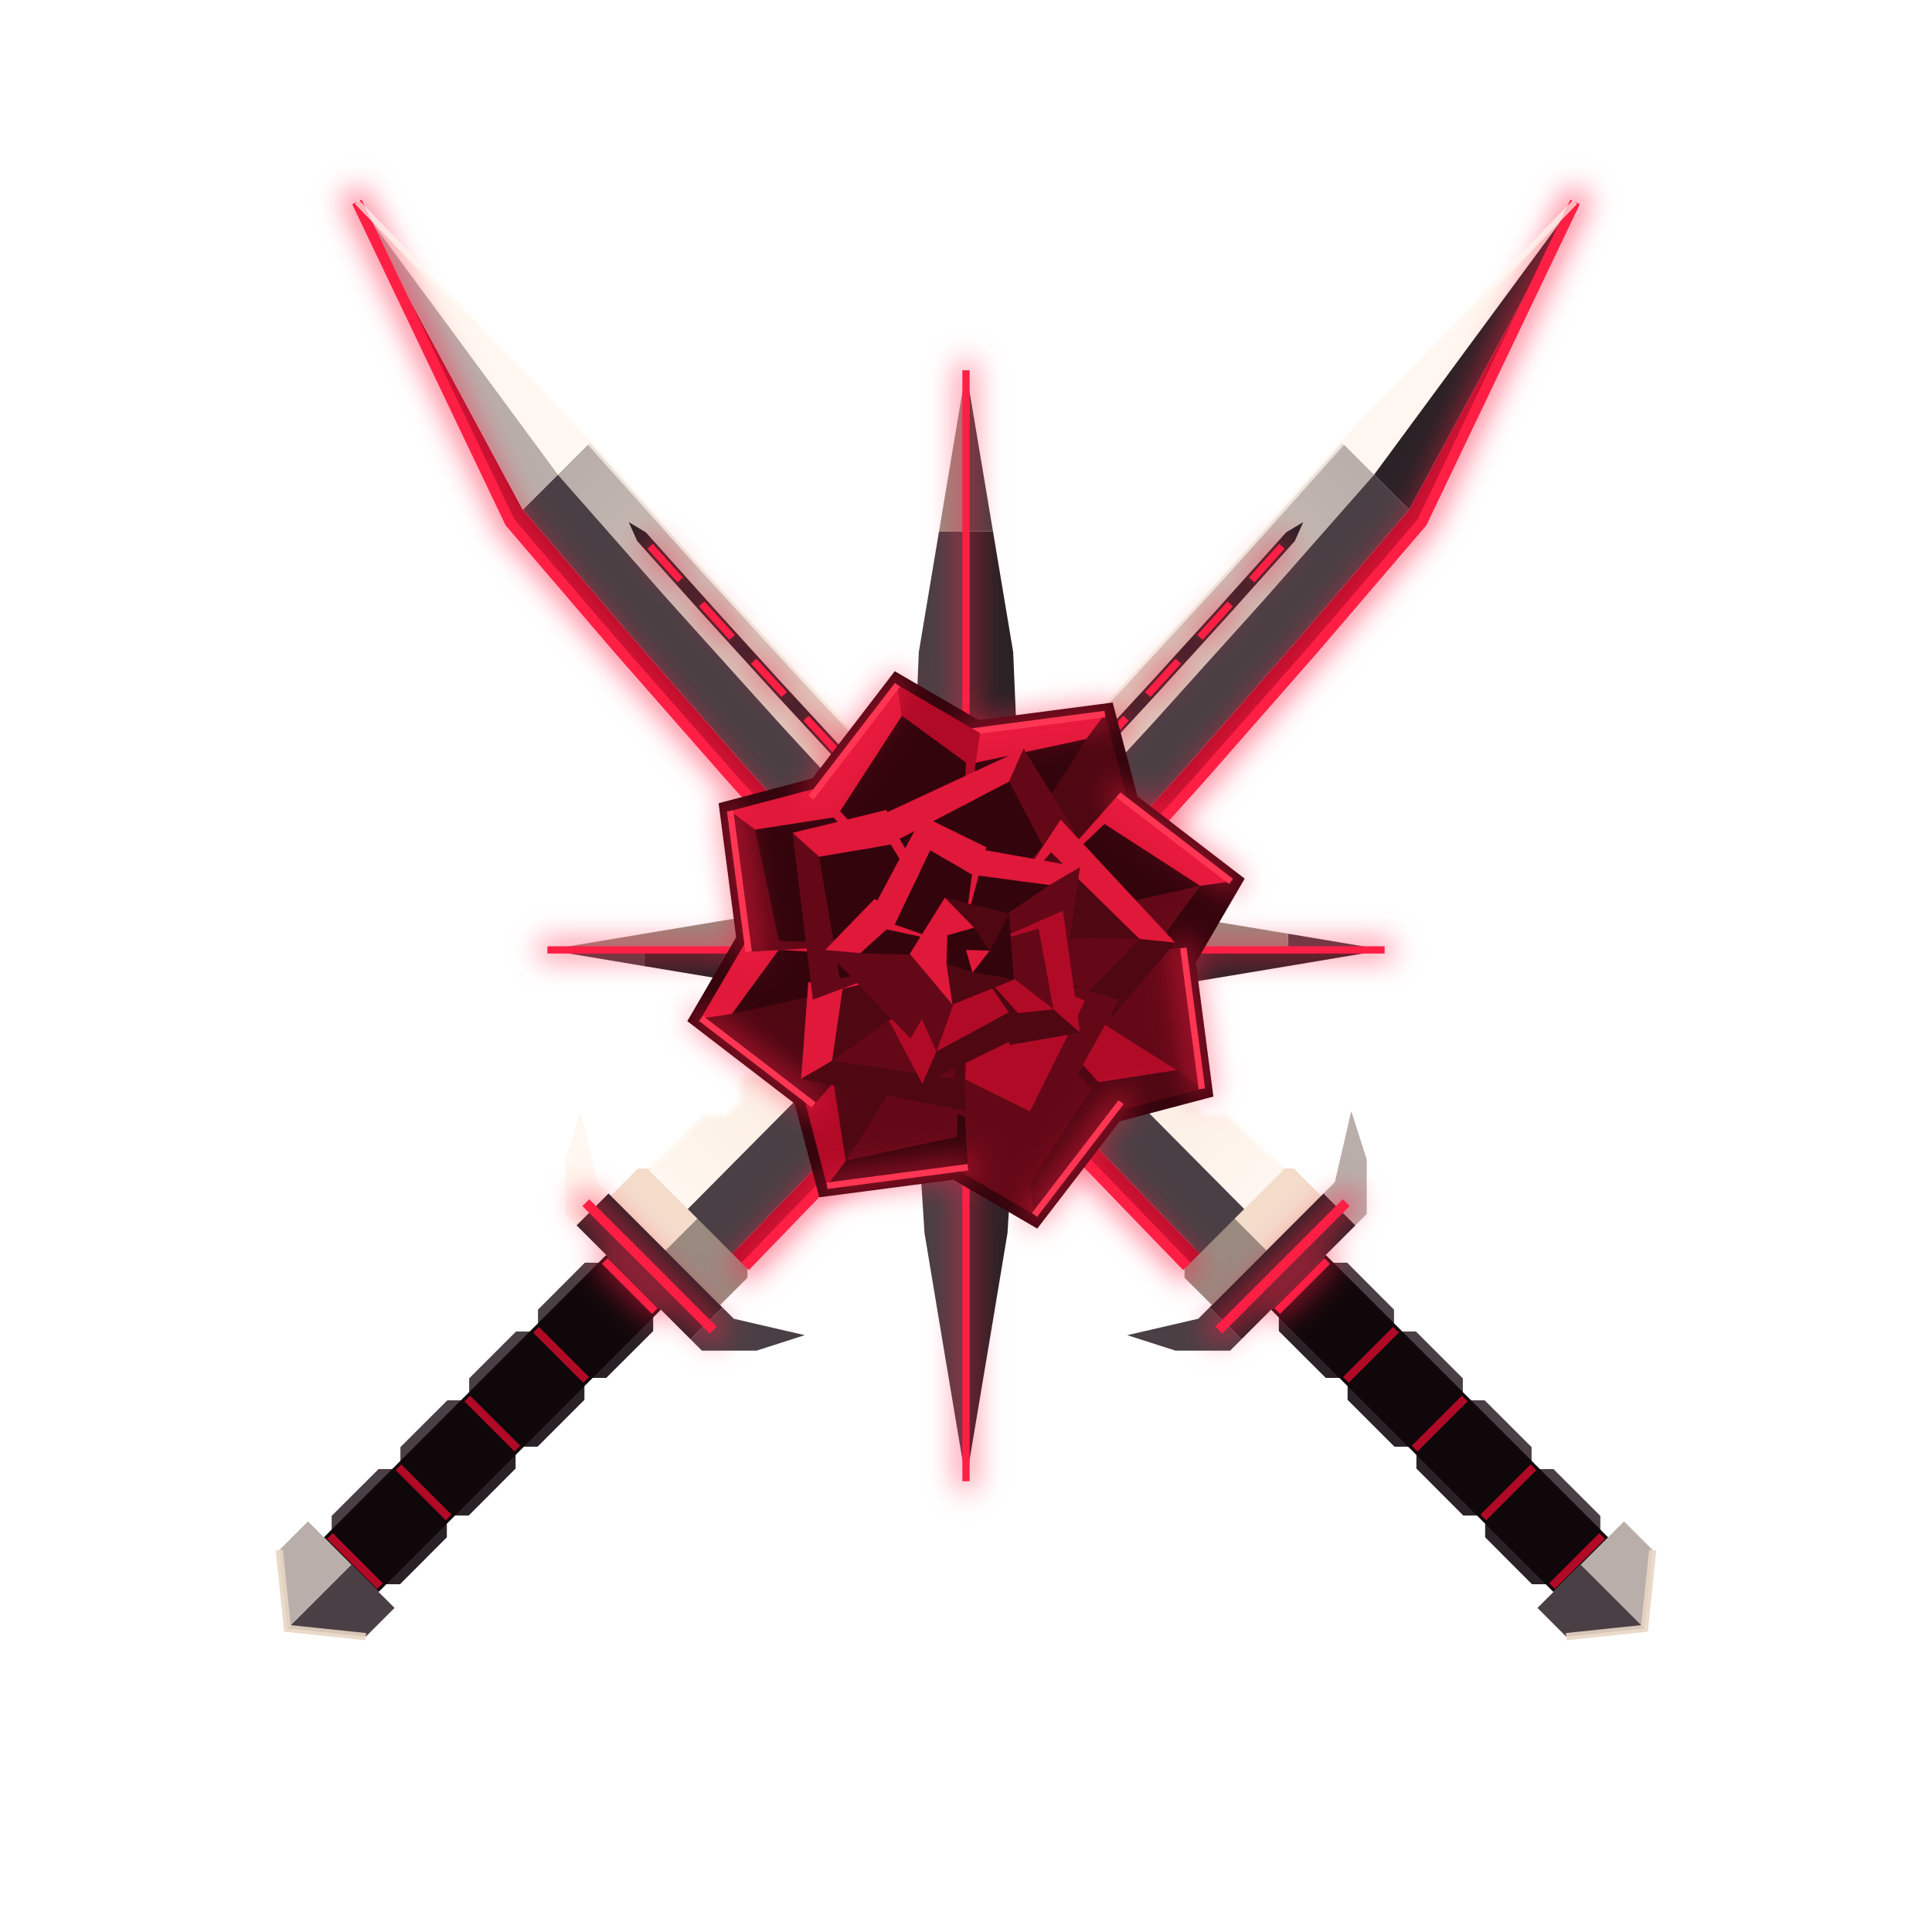
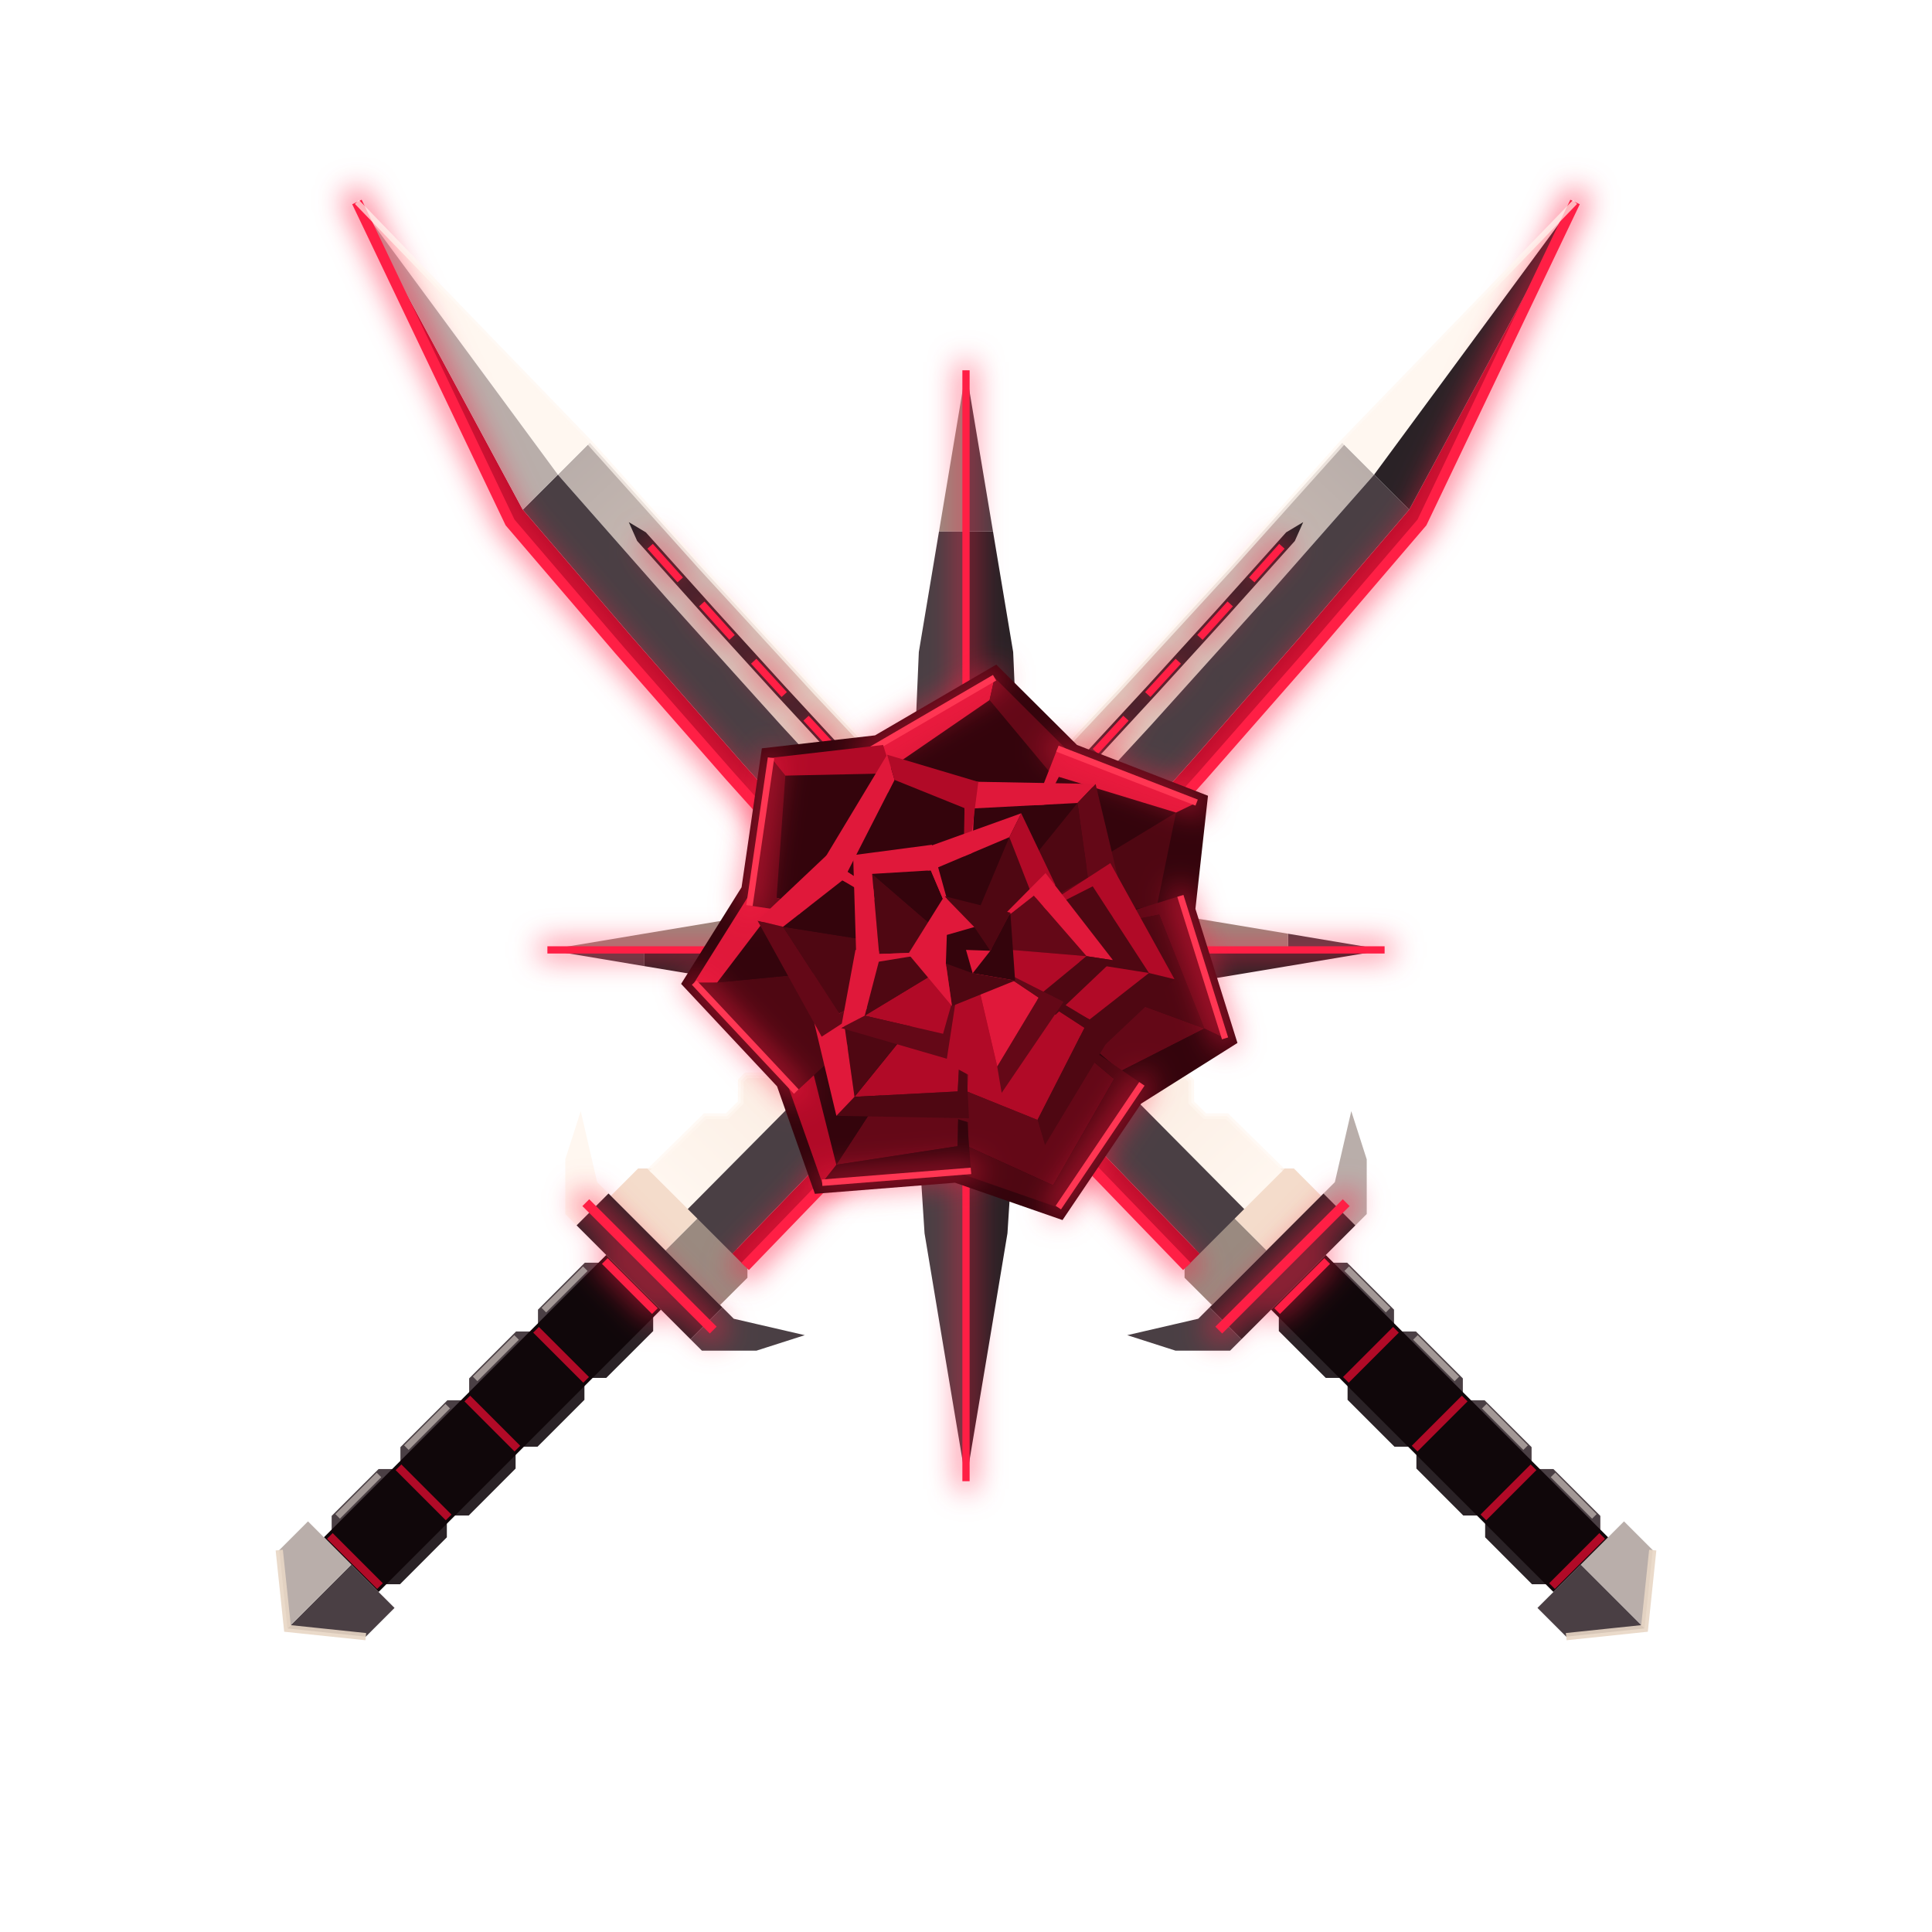
<svg xmlns="http://www.w3.org/2000/svg" viewBox="0 0 240 240" width="240" height="240">
  <defs>
    <linearGradient id="ruinous-crossed-blades-sheenL" gradientUnits="userSpaceOnUse" x1="153.38" y1="151.38" x2="68.31" y2="59.95">
      <stop offset="0" stop-color="#fff7f0" />
      <stop offset="0.45" stop-color="#f4dccb" />
      <stop offset="1" stop-color="#b9aeaa" />
    </linearGradient>
    <linearGradient id="ruinous-crossed-blades-sheenR" gradientUnits="userSpaceOnUse" x1="86.62" y1="151.38" x2="171.69" y2="59.95">
      <stop offset="0" stop-color="#fff7f0" />
      <stop offset="0.45" stop-color="#f4dccb" />
      <stop offset="1" stop-color="#b9aeaa" />
    </linearGradient>
    <filter id="ruinous-crossed-blades-glow" filterUnits="userSpaceOnUse" x="0" y="0" width="240" height="240" color-interpolation-filters="sRGB">
      <feGaussianBlur stdDeviation="1.8" />
    </filter>
  </defs>
  <path d="M164.12 148.55L160.73 145.15L158.47 145.15L152.81 150.81L157.34 155.34Z" fill="#f4dccb" />
  <path d="M157.34 155.34L152.81 150.81L147.15 156.47L147.15 158.73L150.55 162.12Z" fill="#9a8a80" />
  <path d="M169.78 150.81L169.78 144.02L167.86 138.03L165.82 146.85L164.41 148.26L168.37 152.22ZM201.74 188.99L205.31 192.56L204.29 202.29L196.37 194.37Z" fill="#b9aeaa" />
  <path d="M168.37 152.22L164.41 148.26L150.26 162.41L154.22 166.37ZM162.62 159.78L170.26 167.41L166.5 171.17L164.69 171.17L158.86 165.35L158.86 163.54ZM171.17 168.32L178.8 175.95L175.04 179.72L173.23 179.72L167.4 173.89L167.4 172.08ZM179.71 176.86L187.34 184.5L183.58 188.26L181.77 188.26L175.95 182.43L175.95 180.62ZM188.25 185.4L195.89 193.04L192.12 196.8L190.31 196.8L184.49 190.97L184.49 189.16Z" fill="#2a2226" />
  <path d="M154.22 166.37L150.26 162.41L148.85 163.82L140.03 165.86L146.02 167.78L152.81 167.78ZM165.54 156.86L167.35 156.86L173.17 162.69L173.17 164.5L170.26 167.41L162.62 159.78ZM174.08 165.4L175.89 165.4L181.72 171.23L181.72 173.04L178.8 175.95L171.17 168.32ZM182.62 173.95L184.43 173.95L190.26 179.77L190.26 181.58L187.34 184.5L179.71 176.86ZM191.16 182.49L192.97 182.49L198.8 188.31L198.8 190.12L195.89 193.04L188.25 185.4ZM196.37 194.37L204.29 202.29L194.56 203.31L190.99 199.74Z" fill="#4a3f44" />
  <path d="M164.69 155.9L199.76 190.97L192.97 197.76L157.9 162.69Z" fill="#10070a" />
  <g filter="url(#ruinous-crossed-blades-glow)" fill="none" opacity="0.65" stroke-linejoin="miter" stroke-linecap="square">
    <path d="M164.87 156.65L158.65 162.87" stroke="#ff1f45" stroke-width="2.2" />
    <path d="M167.23 149.4L151.4 165.23" stroke="#ff1f45" stroke-width="2.64" />
  </g>
  <path d="M164.87 156.65L158.65 162.87" fill="none" stroke="#ff1f45" stroke-width="1" stroke-linejoin="miter" stroke-miterlimit="8" />
  <path d="M173.41 165.19L167.19 171.41M181.95 173.73L175.73 179.95M190.5 182.27L184.27 188.5M199.03 190.8L192.8 197.03" fill="none" stroke="#b10a27" stroke-width="1" stroke-linejoin="miter" stroke-miterlimit="8" />
  <path d="M167.23 149.4L151.4 165.23" fill="none" stroke="#ff1f45" stroke-width="1.2" stroke-linejoin="miter" stroke-miterlimit="8" />
+   <path d="M167.29 157.6L172.44 162.75M175.83 166.14L180.98 171.29M184.38 174.68L189.52 179.83M192.92 183.22L198.06 188.37" fill="none" stroke="#b9aeaa" stroke-width="0.8" opacity="0.8" stroke-linejoin="miter" stroke-miterlimit="8" />
  <path d="M205.31 192.56L204.29 202.29L194.56 203.31" fill="none" stroke="#e8d6c4" stroke-width="0.9" opacity="0.9" stroke-linejoin="miter" stroke-miterlimit="8" />
  <path d="M159.32 145.44L152.41 138.65L149.69 138.66L147.99 136.96L147.98 134.25L147.3 133.58L144.59 133.58L142.89 131.88L142.89 129.16L144.53 130.8L142.22 128.48L139.5 128.48L137.82 126.77L137.82 124.05L129.92 116L115.49 101.01L101.24 85.85L87.16 70.51L73.26 55L69.3 58.96L83.07 74.6L97.01 90.07L111.14 105.37L125.44 120.48L139.91 135.42L154.56 150.19Z" fill="url(#ruinous-crossed-blades-sheenL)" />
  <path d="M154.56 150.19L139.91 135.42L125.44 120.48L111.14 105.37L97.01 90.07L83.07 74.6L69.3 58.96L64.94 63.31L78.52 79.16L92.26 94.83L106.19 110.32L120.29 125.63L134.57 140.77L149.02 155.73Z" fill="#4a3f44" />
  <path d="M149.02 155.73L134.57 140.77L120.29 125.63L106.19 110.32L92.26 94.83L78.52 79.16L64.94 63.31L63.36 64.9L76.93 80.74L90.68 96.41L104.6 111.9L118.7 127.22L132.98 142.35L147.44 157.32ZM64.94 63.31L44.34 25.09L63.36 64.9Z" fill="#b10a27" />
  <path d="M73.26 55L44.34 25.09L69.3 58.96Z" fill="#fff7f0" />
  <path d="M69.3 58.96L44.34 25.09L64.94 63.31Z" fill="#b9aeaa" />
  <path d="M133.15 124.08L132.58 122.39L123.69 113.18L114.86 103.9L106.1 94.56L97.41 85.15L88.79 75.67L80.23 66.13L78.11 64.86L79.15 67.2L87.71 76.75L96.34 86.23L105.03 95.64L113.79 104.98L122.61 114.25L131.51 123.46ZM121.33 117.8L120.01 116.41L117.61 121.35L118.93 122.74ZM118.3 114.61L116.98 113.21L114.61 118.1L115.93 119.49ZM115.27 111.41L113.96 110.01L111.61 114.84L112.93 116.24Z" fill="#2a2226" />
  <g filter="url(#ruinous-crossed-blades-glow)" fill="none" opacity="0.65" stroke-linejoin="miter" stroke-linecap="square">
    <path d="M130.37 121.2L126.48 117.18M123.71 114.29L119.83 110.25M117.08 107.35L113.23 103.28M110.49 100.36L106.66 96.27M103.93 93.34L100.13 89.22M97.42 86.28L93.63 82.14M90.94 79.18L87.18 75.02M84.5 72.04L80.76 67.86" stroke="#ff1f45" stroke-width="2" />
    <path d="M147.44 157.32L132.98 142.35L118.7 127.22L104.6 111.9L90.68 96.41L76.93 80.74L63.36 64.9L44.34 25.09" stroke="#ff1f45" stroke-width="2.86" />
  </g>
  <path d="M130.37 121.2L126.48 117.18M123.71 114.29L119.83 110.25M117.08 107.35L113.23 103.28M110.49 100.36L106.66 96.27M103.93 93.34L100.13 89.22M97.42 86.28L93.63 82.14M90.94 79.18L87.18 75.02M84.5 72.04L80.76 67.86" fill="none" stroke="#ff1f45" stroke-width="0.9" stroke-linejoin="miter" stroke-miterlimit="8" />
  <path d="M147.44 157.32L132.98 142.35L118.7 127.22L104.6 111.9L90.68 96.41L76.93 80.74L63.36 64.9L44.34 25.09" fill="none" stroke="#ff1f45" stroke-width="1.3" stroke-linejoin="miter" stroke-miterlimit="8" />
  <path d="M159.32 145.44L152.41 138.65L149.69 138.66L147.99 136.96L147.98 134.25L147.3 133.58L144.59 133.58L142.89 131.88L142.89 129.16L144.53 130.8L142.22 128.48L139.5 128.48L137.82 126.77L137.82 124.05L129.92 116L115.49 101.01L101.24 85.85L87.16 70.51L73.26 55L44.34 25.09" fill="none" stroke="#fff7f0" stroke-width="0.7" opacity="0.7" stroke-linejoin="miter" stroke-miterlimit="8" />
  <path d="M75.88 148.55L79.27 145.15L81.53 145.15L87.19 150.81L82.66 155.34Z" fill="#f4dccb" />
  <path d="M82.66 155.34L87.19 150.81L92.85 156.47L92.85 158.73L89.45 162.12Z" fill="#9a8a80" />
  <path d="M70.22 150.81L70.22 144.02L72.14 138.03L74.18 146.85L75.59 148.26L71.63 152.22Z" fill="#fff7f0" />
  <path d="M71.63 152.22L75.59 148.26L89.74 162.41L85.78 166.37ZM77.38 159.78L69.74 167.41L73.5 171.17L75.31 171.17L81.14 165.35L81.14 163.54ZM68.83 168.32L61.2 175.95L64.96 179.72L66.77 179.72L72.6 173.89L72.6 172.08ZM60.29 176.86L52.66 184.5L56.42 188.26L58.23 188.26L64.05 182.43L64.05 180.62ZM51.75 185.4L44.11 193.04L47.88 196.8L49.69 196.8L55.51 190.97L55.51 189.16Z" fill="#2a2226" />
  <path d="M85.78 166.37L89.74 162.41L91.15 163.82L99.97 165.86L93.98 167.78L87.19 167.78ZM74.46 156.86L72.65 156.86L66.83 162.69L66.83 164.5L69.74 167.41L77.38 159.78ZM65.92 165.4L64.11 165.4L58.28 171.23L58.28 173.04L61.2 175.95L68.83 168.32ZM57.38 173.95L55.57 173.95L49.74 179.77L49.74 181.58L52.66 184.5L60.29 176.86ZM48.84 182.49L47.03 182.49L41.2 188.31L41.2 190.12L44.11 193.04L51.75 185.4ZM43.63 194.37L35.71 202.29L45.44 203.31L49.01 199.74Z" fill="#4a3f44" />
  <path d="M75.31 155.9L40.24 190.97L47.03 197.76L82.1 162.69Z" fill="#10070a" />
  <path d="M38.26 188.99L34.69 192.56L35.71 202.29L43.63 194.37Z" fill="#b9aeaa" />
  <g filter="url(#ruinous-crossed-blades-glow)" fill="none" opacity="0.65" stroke-linejoin="miter" stroke-linecap="square">
    <path d="M75.13 156.65L81.35 162.87" stroke="#ff1f45" stroke-width="2.2" />
    <path d="M72.77 149.4L88.6 165.23" stroke="#ff1f45" stroke-width="2.64" />
  </g>
  <path d="M75.13 156.65L81.35 162.87" fill="none" stroke="#ff1f45" stroke-width="1" stroke-linejoin="miter" stroke-miterlimit="8" />
  <path d="M66.59 165.19L72.81 171.41M58.05 173.73L64.27 179.95M49.5 182.27L55.73 188.5M40.97 190.8L47.2 197.03" fill="none" stroke="#b10a27" stroke-width="1" stroke-linejoin="miter" stroke-miterlimit="8" />
  <path d="M72.77 149.4L88.6 165.23" fill="none" stroke="#ff1f45" stroke-width="1.2" stroke-linejoin="miter" stroke-miterlimit="8" />
+   <path d="M72.71 157.6L67.56 162.75M64.17 166.14L59.02 171.29M55.62 174.68L50.48 179.83M47.08 183.22L41.94 188.37" fill="none" stroke="#b9aeaa" stroke-width="0.8" opacity="0.8" stroke-linejoin="miter" stroke-miterlimit="8" />
  <path d="M34.69 192.56L35.71 202.29L45.44 203.31" fill="none" stroke="#e8d6c4" stroke-width="0.9" opacity="0.9" stroke-linejoin="miter" stroke-miterlimit="8" />
  <path d="M80.68 145.44L87.59 138.65L90.31 138.66L92.01 136.96L92.02 134.25L92.7 133.58L95.41 133.58L97.11 131.88L97.11 129.16L95.47 130.8L97.78 128.48L100.5 128.48L102.18 126.77L102.18 124.05L110.08 116L124.51 101.01L138.76 85.85L152.84 70.51L166.74 55L170.7 58.96L156.93 74.6L142.99 90.07L128.86 105.37L114.56 120.48L100.09 135.42L85.44 150.19Z" fill="url(#ruinous-crossed-blades-sheenR)" />
  <path d="M85.44 150.19L100.09 135.42L114.56 120.48L128.86 105.37L142.99 90.07L156.93 74.6L170.7 58.96L175.06 63.31L161.48 79.16L147.74 94.83L133.81 110.32L119.71 125.63L105.43 140.77L90.98 155.73Z" fill="#4a3f44" />
  <path d="M90.98 155.73L105.43 140.77L119.71 125.63L133.81 110.32L147.74 94.83L161.48 79.16L175.06 63.31L176.64 64.9L163.07 80.74L149.32 96.41L135.4 111.9L121.3 127.22L107.02 142.35L92.56 157.32ZM175.06 63.31L195.66 25.09L176.64 64.9Z" fill="#b10a27" />
  <path d="M166.74 55L195.66 25.09L170.7 58.96Z" fill="#fff7f0" />
  <path d="M170.7 58.96L195.66 25.09L175.06 63.31ZM106.85 124.08L107.42 122.39L116.31 113.18L125.14 103.9L133.9 94.56L142.59 85.15L151.21 75.67L159.77 66.13L161.89 64.86L160.85 67.2L152.29 76.75L143.66 86.23L134.97 95.64L126.21 104.98L117.39 114.25L108.49 123.46ZM118.67 117.8L119.99 116.41L122.39 121.35L121.07 122.74ZM121.7 114.61L123.02 113.21L125.39 118.1L124.07 119.49ZM124.73 111.41L126.04 110.01L128.39 114.84L127.07 116.24Z" fill="#2a2226" />
  <g filter="url(#ruinous-crossed-blades-glow)" fill="none" opacity="0.65" stroke-linejoin="miter" stroke-linecap="square">
    <path d="M109.63 121.2L113.52 117.18M116.29 114.29L120.17 110.25M122.92 107.35L126.77 103.28M129.51 100.36L133.34 96.27M136.07 93.34L139.87 89.22M142.58 86.28L146.37 82.14M149.06 79.18L152.82 75.02M155.5 72.04L159.24 67.86" stroke="#ff1f45" stroke-width="2" />
    <path d="M92.56 157.32L107.02 142.35L121.3 127.22L135.4 111.9L149.32 96.41L163.07 80.74L176.64 64.9L195.66 25.09" stroke="#ff1f45" stroke-width="2.86" />
  </g>
  <path d="M109.63 121.2L113.52 117.18M116.29 114.29L120.17 110.25M122.92 107.35L126.77 103.28M129.51 100.36L133.34 96.27M136.07 93.34L139.87 89.22M142.58 86.28L146.37 82.14M149.06 79.18L152.82 75.02M155.5 72.04L159.24 67.86" fill="none" stroke="#ff1f45" stroke-width="0.9" stroke-linejoin="miter" stroke-miterlimit="8" />
  <path d="M92.56 157.32L107.02 142.35L121.3 127.22L135.4 111.9L149.32 96.41L163.07 80.74L176.64 64.9L195.66 25.09" fill="none" stroke="#ff1f45" stroke-width="1.3" stroke-linejoin="miter" stroke-miterlimit="8" />
  <path d="M80.68 145.44L87.59 138.65L90.31 138.66L92.01 136.96L92.02 134.25L92.7 133.58L95.41 133.58L97.11 131.88L97.11 129.16L95.47 130.8L97.78 128.48L100.5 128.48L102.18 126.77L102.18 124.05L110.08 116L124.51 101.01L138.76 85.85L152.84 70.51L166.74 55L195.66 25.09" fill="none" stroke="#fff7f0" stroke-width="0.7" opacity="0.7" stroke-linejoin="miter" stroke-miterlimit="8" />
  <path d="M120 96L113.5 96L114.14 81L116.65 66L120 66ZM120 66L120 46L123.35 66ZM120 140L120 166.4L117.05 166.4L114.85 153.2L114 140ZM120 166.4L120 184L117.05 166.4ZM160 118L160 115.99L172 118ZM80 118L80 120.01L68 118Z" fill="#4a3f44" />
  <path d="M120 96L120 66L123.35 66L125.86 81L126.5 96ZM120 140L126 140L125.15 153.2L122.95 166.4L120 166.4ZM120 166.4L122.95 166.4L120 184ZM142 118L160 118L160 120.01L151 121.51L142 123ZM160 118L172 118L160 120.01ZM98 118L98 123L89 121.51L80 120.01L80 118Z" fill="#2a2226" />
  <path d="M120 66L116.65 66L120 46ZM142 118L142 113L151 114.49L160 115.99L160 118ZM98 118L80 118L80 115.99L89 114.49L98 113ZM80 118L68 118L80 115.99Z" fill="#9a8a80" />
  <g filter="url(#ruinous-crossed-blades-glow)" fill="none" opacity="0.65" stroke-linejoin="miter" stroke-linecap="square">
    <path d="M120 96L120 46M120 140L120 184M142 118L172 118M98 118L68 118" stroke="#ff1f45" stroke-width="2" />
  </g>
  <path d="M120 96L120 46M120 140L120 184M142 118L172 118M98 118L68 118" fill="none" stroke="#ff1f45" stroke-width="0.9" stroke-linejoin="miter" stroke-miterlimit="8" />
-   <path d="M121.57 89.45L138.22 87.27L141.3 98.92L154.62 109.15L148.55 119.57L150.73 136.22L139.08 139.3L128.85 152.62L118.43 146.55L101.78 148.73L98.7 137.08L85.38 126.85L91.45 116.43L89.27 99.78L100.92 96.7L111.15 83.38ZM118.6 117.55L119.14 119.19L120.86 119.19L121.4 117.55L120 116.53Z" fill="#34040c" />
-   <path d="M123.62 109.76L120.78 108.03L121.1 94.77L134.94 91.8Z" fill="#34040c" />
-   <path d="M123.62 109.76L134.94 91.8L136.46 101.56L126.49 110.4ZM134.94 91.8L137.26 88.7L140.28 100.18L126.49 110.4L136.46 101.56Z" fill="#4f0712" />
-   <path d="M120.78 108.03L119.76 91L137.26 88.7L134.94 91.8L121.1 94.77Z" fill="#e0183a" />
+   <path d="M133.79 92.54L150.06 98.85L148.5 112.9L153.72 129.56L141.75 137.1L131.99 151.56L118.63 146.92L101.23 148.3L96.53 134.95L84.61 122.22L92.12 110.22L94.64 92.96L108.7 91.35L123.76 82.56ZM118.27 118.18L119.64 119.71L121.51 118.87L121.3 116.83L119.29 116.41Z" fill="#34040c" />
+   <path d="M120.15 108.59L116.08 108.3L110.38 95.58L122.93 86.96ZM120.15 108.59L122.93 86.96L130.42 95.94L123.92 108.3Z" fill="#34040c" />
+   <path d="M116.08 108.3L107.53 93.53L123.55 84.19L122.93 86.96L110.38 95.58Z" fill="#e0183a" />
+   <path d="M122.93 86.96L123.55 84.19L133.48 94.08L123.92 108.3L130.42 95.94Z" fill="#640817" />
  <g filter="url(#ruinous-crossed-blades-glow)" fill="none" opacity="0.65" stroke-linejoin="miter" stroke-linecap="square">
-     <path d="M119.76 91L137.26 88.7" stroke="#ff1f45" stroke-width="2.2" />
+     <path d="M107.53 93.53L123.55 84.19" stroke="#ff1f45" stroke-width="2.2" />
  </g>
-   <path d="M119.76 91L137.26 88.7" fill="none" stroke="#ff3653" stroke-width="0.8" stroke-linejoin="miter" stroke-miterlimit="8" />
-   <path d="M128.39 114.73L127.6 111.51L137.21 102.35L149.09 110.04ZM149.09 110.04L152.92 109.49L146.94 119.74L129.97 117.22L143.26 118.01Z" fill="#34040c" />
-   <path d="M128.39 114.73L149.09 110.04L143.26 118.01L129.97 117.22Z" fill="#640817" />
-   <path d="M127.6 111.51L138.92 98.74L152.92 109.49L149.09 110.04L137.21 102.35Z" fill="#e0183a" />
+   <path d="M107.53 93.53L123.55 84.19" fill="none" stroke="#ff3653" stroke-width="0.8" stroke-linejoin="miter" stroke-miterlimit="8" />
+   <path d="M127.45 112.25L125.14 108.89L131.53 96.5L146.09 100.94ZM146.09 100.94L148.65 99.7L147.11 113.62L130.03 115.02L143.75 112.39Z" fill="#34040c" />
+   <path d="M127.45 112.25L146.09 100.94L143.75 112.39L130.03 115.02Z" fill="#4f0712" />
+   <path d="M125.14 108.89L131.36 93L148.65 99.7L146.09 100.94L131.53 96.5Z" fill="#e0183a" />
  <g filter="url(#ruinous-crossed-blades-glow)" fill="none" opacity="0.65" stroke-linejoin="miter" stroke-linecap="square">
-     <path d="M138.92 98.74L152.92 109.49" stroke="#ff1f45" stroke-width="2.2" />
+     <path d="M131.36 93L148.65 99.7" stroke="#ff1f45" stroke-width="2.2" />
  </g>
-   <path d="M138.92 98.74L152.92 109.49" fill="none" stroke="#ff3653" stroke-width="0.8" stroke-linejoin="miter" stroke-miterlimit="8" />
-   <path d="M128.24 121.62L129.97 118.78L143.23 119.1L146.2 132.94ZM129.97 118.78L147 117.76L149.3 135.26L146.2 132.94L143.23 119.1Z" fill="#640817" />
-   <path d="M128.24 121.62L146.2 132.94L136.44 134.46L127.6 124.49Z" fill="#b10a27" />
-   <path d="M146.2 132.94L149.3 135.26L137.82 138.28L127.6 124.49L136.44 134.46Z" fill="#4f0712" />
+   <path d="M131.36 93L148.65 99.7" fill="none" stroke="#ff3653" stroke-width="0.8" stroke-linejoin="miter" stroke-miterlimit="8" />
+   <path d="M129.15 120.24L130.33 116.34L144 113.61L149.61 127.77Z" fill="#4f0712" />
+   <path d="M129.15 120.24L149.61 127.77L139.19 133.07L128.58 123.98ZM130.33 116.34L146.63 111.29L152.18 128.99L149.61 127.77L144 113.61Z" fill="#640817" />
+   <path d="M149.61 127.77L152.18 128.99L140.33 136.47L128.58 123.98L139.19 133.07Z" fill="#34040c" />
  <g filter="url(#ruinous-crossed-blades-glow)" fill="none" opacity="0.65" stroke-linejoin="miter" stroke-linecap="square">
-     <path d="M147 117.76L149.3 135.26" stroke="#ff1f45" stroke-width="2.2" />
+     <path d="M146.63 111.29L152.18 128.99" stroke="#ff1f45" stroke-width="2.2" />
  </g>
-   <path d="M147 117.76L149.3 135.26" fill="none" stroke="#ff3653" stroke-width="0.8" stroke-linejoin="miter" stroke-miterlimit="8" />
-   <path d="M123.27 126.39L126.49 125.6L135.65 135.21L127.96 147.09ZM123.27 126.39L127.96 147.09L119.99 141.26L120.78 127.97ZM127.96 147.09L128.51 150.92L118.26 144.94L120.78 127.97L119.99 141.26Z" fill="#640817" />
-   <path d="M126.49 125.6L139.26 136.92L128.51 150.92L127.96 147.09L135.65 135.21Z" fill="#4f0712" />
+   <path d="M146.63 111.29L152.18 128.99" fill="none" stroke="#ff3653" stroke-width="0.8" stroke-linejoin="miter" stroke-miterlimit="8" />
+   <path d="M123.95 126.55L127.74 125.04L138.4 134.03L130.82 147.24ZM123.95 126.55L130.82 147.24L120.18 142.4L120.68 128.44Z" fill="#640817" />
+   <path d="M127.74 125.04L141.85 134.64L131.47 150.01L130.82 147.24L138.4 134.03ZM130.82 147.24L131.47 150.01L118.23 145.4L120.68 128.44L120.18 142.4Z" fill="#4f0712" />
  <g filter="url(#ruinous-crossed-blades-glow)" fill="none" opacity="0.65" stroke-linejoin="miter" stroke-linecap="square">
-     <path d="M139.26 136.92L128.51 150.92" stroke="#ff1f45" stroke-width="2.2" />
+     <path d="M141.85 134.64L131.47 150.01" stroke="#ff1f45" stroke-width="2.2" />
  </g>
-   <path d="M139.26 136.92L128.51 150.92" fill="none" stroke="#ff3653" stroke-width="0.8" stroke-linejoin="miter" stroke-miterlimit="8" />
-   <path d="M116.38 126.24L119.22 127.97L118.9 141.23L105.06 144.2Z" fill="#640817" />
-   <path d="M116.38 126.24L105.06 144.2L103.54 134.44L113.51 125.6Z" fill="#4f0712" />
-   <path d="M119.22 127.97L120.24 145L102.74 147.3L105.06 144.2L118.9 141.23Z" fill="#34040c" />
-   <path d="M105.06 144.2L102.74 147.3L99.72 135.82L113.51 125.6L103.54 134.44Z" fill="#b10a27" />
+   <path d="M141.85 134.64L131.47 150.01" fill="none" stroke="#ff3653" stroke-width="0.8" stroke-linejoin="miter" stroke-miterlimit="8" />
+   <path d="M115.78 126.42L119.32 128.44L118.94 142.38L103.89 144.69Z" fill="#640817" />
+   <path d="M115.78 126.42L103.89 144.69L101.04 133.36L112.26 125.04ZM119.32 128.44L120.62 145.45L102.13 146.92L103.89 144.69L118.94 142.38Z" fill="#34040c" />
+   <path d="M103.89 144.69L102.13 146.92L97.47 133.71L112.26 125.04L101.04 133.36Z" fill="#b10a27" />
  <g filter="url(#ruinous-crossed-blades-glow)" fill="none" opacity="0.65" stroke-linejoin="miter" stroke-linecap="square">
-     <path d="M120.24 145L102.74 147.3" stroke="#ff1f45" stroke-width="2.2" />
+     <path d="M120.62 145.45L102.13 146.92" stroke="#ff1f45" stroke-width="2.2" />
  </g>
-   <path d="M120.24 145L102.74 147.3" fill="none" stroke="#ff3653" stroke-width="0.8" stroke-linejoin="miter" stroke-miterlimit="8" />
-   <path d="M111.61 121.27L112.4 124.49L102.79 133.65L90.91 125.96ZM112.4 124.49L101.08 137.26L87.08 126.51L90.91 125.96L102.79 133.65Z" fill="#4f0712" />
-   <path d="M111.61 121.27L90.91 125.96L96.74 117.99L110.03 118.78Z" fill="#34040c" />
-   <path d="M90.91 125.96L87.08 126.51L93.06 116.26L110.03 118.78L96.74 117.99Z" fill="#e0183a" />
+   <path d="M120.62 145.45L102.13 146.92" fill="none" stroke="#ff3653" stroke-width="0.8" stroke-linejoin="miter" stroke-miterlimit="8" />
+   <path d="M110.79 119.95L111.42 123.98L100.28 132.37L89.09 122.05ZM111.42 123.98L98.92 135.6L86.24 122.06L89.09 122.05L100.28 132.37Z" fill="#4f0712" />
+   <path d="M110.79 119.95L89.09 122.05L96.17 112.75L109.67 116.34Z" fill="#34040c" />
+   <path d="M89.09 122.05L86.24 122.06L93.68 110.18L109.67 116.34L96.17 112.75Z" fill="#e0183a" />
  <g filter="url(#ruinous-crossed-blades-glow)" fill="none" opacity="0.65" stroke-linejoin="miter" stroke-linecap="square">
-     <path d="M101.08 137.26L87.08 126.51" stroke="#ff1f45" stroke-width="2.2" />
+     <path d="M98.92 135.6L86.24 122.06" stroke="#ff1f45" stroke-width="2.2" />
  </g>
-   <path d="M101.08 137.26L87.08 126.51" fill="none" stroke="#ff3653" stroke-width="0.8" stroke-linejoin="miter" stroke-miterlimit="8" />
-   <path d="M111.76 114.38L110.03 117.22L96.77 116.9L93.8 103.06ZM111.76 114.38L93.8 103.06L103.56 101.54L112.4 111.51Z" fill="#34040c" />
-   <path d="M110.03 117.22L93 118.24L90.7 100.74L93.8 103.06L96.77 116.9Z" fill="#640817" />
-   <path d="M93.8 103.06L90.7 100.74L102.18 97.72L112.4 111.51L103.56 101.54Z" fill="#e0183a" />
+   <path d="M98.92 135.6L86.24 122.06" fill="none" stroke="#ff3653" stroke-width="0.8" stroke-linejoin="miter" stroke-miterlimit="8" />
+   <path d="M112.73 112.01L109.97 115.02L96.47 111.54L97.56 96.35ZM112.73 112.01L97.56 96.35L109.25 96.1L114.86 108.89Z" fill="#34040c" />
+   <path d="M109.97 115.02L93.1 112.49L95.78 94.14L97.56 96.35L96.47 111.54Z" fill="#640817" />
+   <path d="M97.56 96.35L95.78 94.14L109.7 92.54L114.86 108.89L109.25 96.1Z" fill="#b10a27" />
  <g filter="url(#ruinous-crossed-blades-glow)" fill="none" opacity="0.65" stroke-linejoin="miter" stroke-linecap="square">
-     <path d="M93 118.24L90.7 100.74" stroke="#ff1f45" stroke-width="2.2" />
+     <path d="M93.1 112.49L95.78 94.14" stroke="#ff1f45" stroke-width="2.2" />
  </g>
-   <path d="M93 118.24L90.7 100.74" fill="none" stroke="#ff3653" stroke-width="0.8" stroke-linejoin="miter" stroke-miterlimit="8" />
-   <path d="M116.73 109.61L113.51 110.4L104.35 100.79L112.04 88.91ZM116.73 109.61L112.04 88.91L120.01 94.74L119.22 108.03Z" fill="#34040c" />
-   <path d="M113.51 110.4L100.74 99.08L111.49 85.08L112.04 88.91L104.35 100.79Z" fill="#e0183a" />
-   <path d="M112.04 88.91L111.49 85.08L121.74 91.06L119.22 108.03L120.01 94.74Z" fill="#b10a27" />
-   <g filter="url(#ruinous-crossed-blades-glow)" fill="none" opacity="0.65" stroke-linejoin="miter" stroke-linecap="square">
-     <path d="M100.74 99.08L111.49 85.08" stroke="#ff1f45" stroke-width="2.2" />
-   </g>
-   <path d="M100.74 99.08L111.49 85.08" fill="none" stroke="#ff3653" stroke-width="0.8" stroke-linejoin="miter" stroke-miterlimit="8" />
-   <path d="M120.23 112.6L117 112.8L111.73 104.21L125.37 97.08ZM120.23 112.6L125.37 97.08L129.56 105.07L123 112.8Z" fill="#34040c" />
-   <path d="M117 112.8L108.24 101.82L127.17 93.01L125.37 97.08L111.73 104.21Z" fill="#e0183a" />
-   <path d="M125.37 97.08L127.17 93.01L133.49 103.23L123 112.8L129.56 105.07Z" fill="#640817" />
-   <path d="M125.2 116.55L124.01 113.54L130.56 105.87L141.56 116.64ZM141.56 116.64L145.98 117.09L138.21 126.26L125.87 119.25L135.25 123.09Z" fill="#4f0712" />
-   <path d="M125.2 116.55L141.56 116.64L135.25 123.09L125.87 119.25Z" fill="#640817" />
-   <path d="M124.01 113.54L131.76 101.82L145.98 117.09L141.56 116.64L130.56 105.87Z" fill="#e0183a" />
-   <path d="M122.99 122.5L125.48 120.44L134.8 124.29L127.95 138.08ZM122.99 122.5L127.95 138.08L119.87 134.08L120.63 123.97Z" fill="#b10a27" />
-   <path d="M125.48 120.44L139.02 124.18L128.89 142.43L127.95 138.08L134.8 124.29ZM127.95 138.08L128.89 142.43L117.77 137.88L120.63 123.97L119.87 134.08Z" fill="#640817" />
-   <path d="M116.65 122.23L119.37 123.97L118.59 134.02L103.36 131.77Z" fill="#640817" />
-   <path d="M116.65 122.23L103.36 131.77L104.67 122.84L114.52 120.44ZM119.37 123.97L120 138L99.51 134.01L103.36 131.77L118.59 134.02Z" fill="#4f0712" />
-   <path d="M103.36 131.77L99.51 134.01L100.41 122.02L114.52 120.44L104.67 122.84Z" fill="#e0183a" />
-   <path d="M114.94 116.12L114.13 119.25L104.33 121.61L101.76 106.43ZM114.94 116.12L101.76 106.43L110.65 104.91L115.99 113.54Z" fill="#34040c" />
-   <path d="M114.13 119.25L100.98 124.18L98.45 103.46L101.76 106.43L104.33 121.61Z" fill="#640817" />
-   <path d="M101.76 106.43L98.45 103.46L110.12 100.61L115.99 113.54L110.65 104.91Z" fill="#e0183a" />
-   <path d="M121.69 115.89L120.1 115L120.26 108.6L130.39 109.94Z" fill="#34040c" />
-   <path d="M121.69 115.89L130.39 109.94L129.14 115.82L122.82 116.97ZM130.39 109.94L134.16 107.71L132.91 116.46L122.82 116.97L129.14 115.82Z" fill="#640817" />
-   <path d="M120.1 115L119.09 105.03L134.16 107.71L130.39 109.94L120.26 108.6Z" fill="#e0183a" />
-   <path d="M122.53 118.95L122.88 117.17L129.02 115.35L130.88 125.39Z" fill="#640817" />
-   <path d="M122.53 118.95L130.88 125.39L124.9 126.02L121.85 120.36ZM122.88 117.17L132.05 113.13L134.16 128.29L130.88 125.39L129.02 115.35Z" fill="#b10a27" />
-   <path d="M130.88 125.39L134.16 128.29L125.45 129.8L121.85 120.36L124.9 126.02Z" fill="#4f0712" />
-   <path d="M119.87 120.7L121.68 120.49L125.31 125.76L116.33 130.63ZM116.33 130.63L114.59 134.64L110.46 126.83L118.32 120.49L113.88 125.14Z" fill="#b10a27" />
-   <path d="M119.87 120.7L116.33 130.63L113.88 125.14L118.32 120.49Z" fill="#640817" />
-   <path d="M121.68 120.49L128.36 127.96L114.59 134.64L116.33 130.63L125.31 125.76Z" fill="#4f0712" />
-   <path d="M117.4 118.71L118.15 120.36L114.26 125.45L106.86 118.41ZM118.15 120.36L113.11 129.02L102.5 118L106.86 118.41L114.26 125.45Z" fill="#640817" />
-   <path d="M117.4 118.71L106.86 118.41L111.32 114.39L117.12 117.17Z" fill="#34040c" />
-   <path d="M106.86 118.41L102.5 118L108.65 111.66L117.12 117.17L111.32 114.39Z" fill="#e0183a" />
-   <path d="M118.52 115.74L117.18 116.97L111.14 114.85L115.55 105.63ZM118.52 115.74L115.55 105.63L120.75 108.63L119.9 115Z" fill="#34040c" />
-   <path d="M117.18 116.97L107.39 114.86L114.59 101.36L115.55 105.63L111.14 114.85ZM115.55 105.63L114.59 101.36L122.53 105.25L119.9 115L120.75 108.63Z" fill="#e0183a" />
-   <path d="M125.36 113.5L125.94 121.71L120.81 120.83L122.94 118.1ZM122.94 118.1L120.81 120.83L117.56 119.64L117.68 116.19L121.01 115.24Z" fill="#34040c" />
-   <path d="M125.94 121.71L118.31 124.79L117.56 119.64L120.81 120.83ZM117.38 111.51L125.36 113.5L122.94 118.1L121.01 115.24Z" fill="#4f0712" />
-   <path d="M118.31 124.79L113.02 118.49L117.68 116.19L117.56 119.64ZM113.02 118.49L117.38 111.51L121.01 115.24L117.68 116.19ZM122.94 118.1L120.81 120.83L120 118Z" fill="#e0183a" />
+   <path d="M93.1 112.49L95.78 94.14" fill="none" stroke="#ff3653" stroke-width="0.8" stroke-linejoin="miter" stroke-miterlimit="8" />
+   <path d="M122.74 113.47L120.41 112.13L121.03 100.42L133.85 99.75Z" fill="#34040c" />
+   <path d="M122.74 113.47L133.85 99.75L135.16 109.04L124.88 114.71Z" fill="#4f0712" />
+   <path d="M120.41 112.13L119.63 97.08L136.1 97.39L133.85 99.75L121.03 100.42Z" fill="#e0183a" />
+   <path d="M133.85 99.75L136.1 97.39L138.84 108.89L124.88 114.71L135.16 109.04Z" fill="#640817" />
+   <path d="M125.29 118.11L125.29 115.42L135.74 110.1L142.73 120.87ZM142.73 120.87L145.9 121.64L137.31 129.76L125.29 120.58L135.34 126.65Z" fill="#4f0712" />
+   <path d="M125.29 118.11L142.73 120.87L135.34 126.65L125.29 120.58ZM125.29 115.42L137.93 107.22L145.9 121.64L142.73 120.87L135.74 110.1Z" fill="#b10a27" />
+   <path d="M122.55 122.64L124.88 121.29L134.72 127.68L128.88 139.12ZM122.55 122.64L128.88 139.12L120.18 135.61L120.41 123.87Z" fill="#b10a27" />
+   <path d="M124.88 121.29L138.3 128.14L129.8 142.25L128.88 139.12L134.72 127.68Z" fill="#4f0712" />
+   <path d="M128.88 139.12L129.8 142.25L118.47 138.87L120.41 123.87L120.18 135.61Z" fill="#640817" />
+   <path d="M117.26 122.53L119.59 123.87L118.97 135.58L106.15 136.25Z" fill="#b10a27" />
+   <path d="M117.26 122.53L106.15 136.25L104.84 126.96L115.12 121.29ZM119.59 123.87L120.37 138.92L103.9 138.61L106.15 136.25L118.97 135.58Z" fill="#4f0712" />
+   <path d="M106.15 136.25L103.9 138.61L101.16 127.11L115.12 121.29L104.84 126.96Z" fill="#e0183a" />
+   <path d="M114.71 117.89L114.71 120.58L104.26 125.9L97.27 115.13Z" fill="#4f0712" />
+   <path d="M114.71 117.89L97.27 115.13L104.66 109.35L114.71 115.42Z" fill="#34040c" />
+   <path d="M114.71 120.58L102.07 128.78L94.1 114.36L97.27 115.13L104.26 125.9Z" fill="#640817" />
+   <path d="M97.27 115.13L94.1 114.36L102.69 106.24L114.71 115.42L104.66 109.35Z" fill="#e0183a" />
+   <path d="M117.45 113.36L115.12 114.71L105.28 108.32L111.12 96.88ZM117.45 113.36L111.12 96.88L119.82 100.39L119.59 112.13Z" fill="#34040c" />
+   <path d="M115.12 114.71L101.7 107.86L110.2 93.75L111.12 96.88L105.28 108.32Z" fill="#e0183a" />
+   <path d="M111.12 96.88L110.2 93.75L121.53 97.13L119.59 112.13L119.82 100.39Z" fill="#b10a27" />
+   <path d="M120.69 115.14L118.78 114.97L116.19 107.89L125.38 104Z" fill="#34040c" />
+   <path d="M120.69 115.14L125.38 104L128.04 110.79L122.35 115.73Z" fill="#4f0712" />
+   <path d="M118.78 114.97L113.98 105.66L126.86 101.03L125.38 104L116.19 107.89Z" fill="#e0183a" />
+   <path d="M125.38 104L126.86 101.03L131.11 109.93L122.35 115.73L128.04 110.79Z" fill="#b10a27" />
+   <path d="M122.93 117.77L122.5 115.9L128.43 111.25L134.98 118.78Z" fill="#640817" />
+   <path d="M122.93 117.77L134.98 118.78L129.34 123.42L122.89 119.53Z" fill="#b10a27" />
+   <path d="M122.5 115.9L129.88 108.46L138.26 119.28L134.98 118.78L128.43 111.25Z" fill="#e0183a" />
+   <path d="M134.98 118.78L138.26 119.28L131.11 126.07L122.89 119.53L129.34 123.42Z" fill="#4f0712" />
+   <path d="M121.13 120.72L122.77 119.73L129.03 123.93L123.88 132.49Z" fill="#e0183a" />
+   <path d="M121.13 120.72L123.88 132.49L117.73 128.56L119.43 121.22ZM123.88 132.49L124.43 135.76L115.76 131.06L119.43 121.22L117.73 128.56Z" fill="#b10a27" />
+   <path d="M122.77 119.73L132.12 124.45L124.43 135.76L123.88 132.49L129.03 123.93Z" fill="#640817" />
+   <path d="M117.76 119.91L119.21 121.17L117.15 128.42L107.42 126.17Z" fill="#b10a27" />
+   <path d="M117.76 119.91L107.42 126.17L109.26 119.11L116.76 118.45Z" fill="#4f0712" />
+   <path d="M119.21 121.17L117.62 131.52L104.47 127.7L107.42 126.17L117.15 128.42Z" fill="#640817" />
+   <path d="M107.42 126.17L104.47 127.7L106.27 118L116.76 118.45L109.26 119.11Z" fill="#e0183a" />
+   <path d="M117.49 116.46L116.74 118.23L109.21 118.51L108.34 108.56Z" fill="#4f0712" />
+   <path d="M117.49 116.46L108.34 108.56L115.63 108.12L118.57 115.06Z" fill="#34040c" />
+   <path d="M116.74 118.23L106.4 119.91L105.98 106.23L108.34 108.56L109.21 118.51ZM108.34 108.56L105.98 106.23L115.76 104.94L118.57 115.06L115.63 108.12Z" fill="#e0183a" />
+   <path d="M125.51 113.38L126.1 121.81L120.83 120.9L123.02 118.11ZM123.02 118.11L120.83 120.9L117.5 119.69L117.62 116.14L121.03 115.16Z" fill="#34040c" />
+   <path d="M126.1 121.81L118.26 124.98L117.5 119.69L120.83 120.9ZM117.31 111.33L125.51 113.38L123.02 118.11L121.03 115.16Z" fill="#4f0712" />
+   <path d="M118.26 124.98L112.83 118.5L117.62 116.14L117.5 119.69ZM112.83 118.5L117.31 111.33L121.03 115.16L117.62 116.14ZM123.02 118.11L120.83 120.9L120 118Z" fill="#e0183a" />
</svg>
